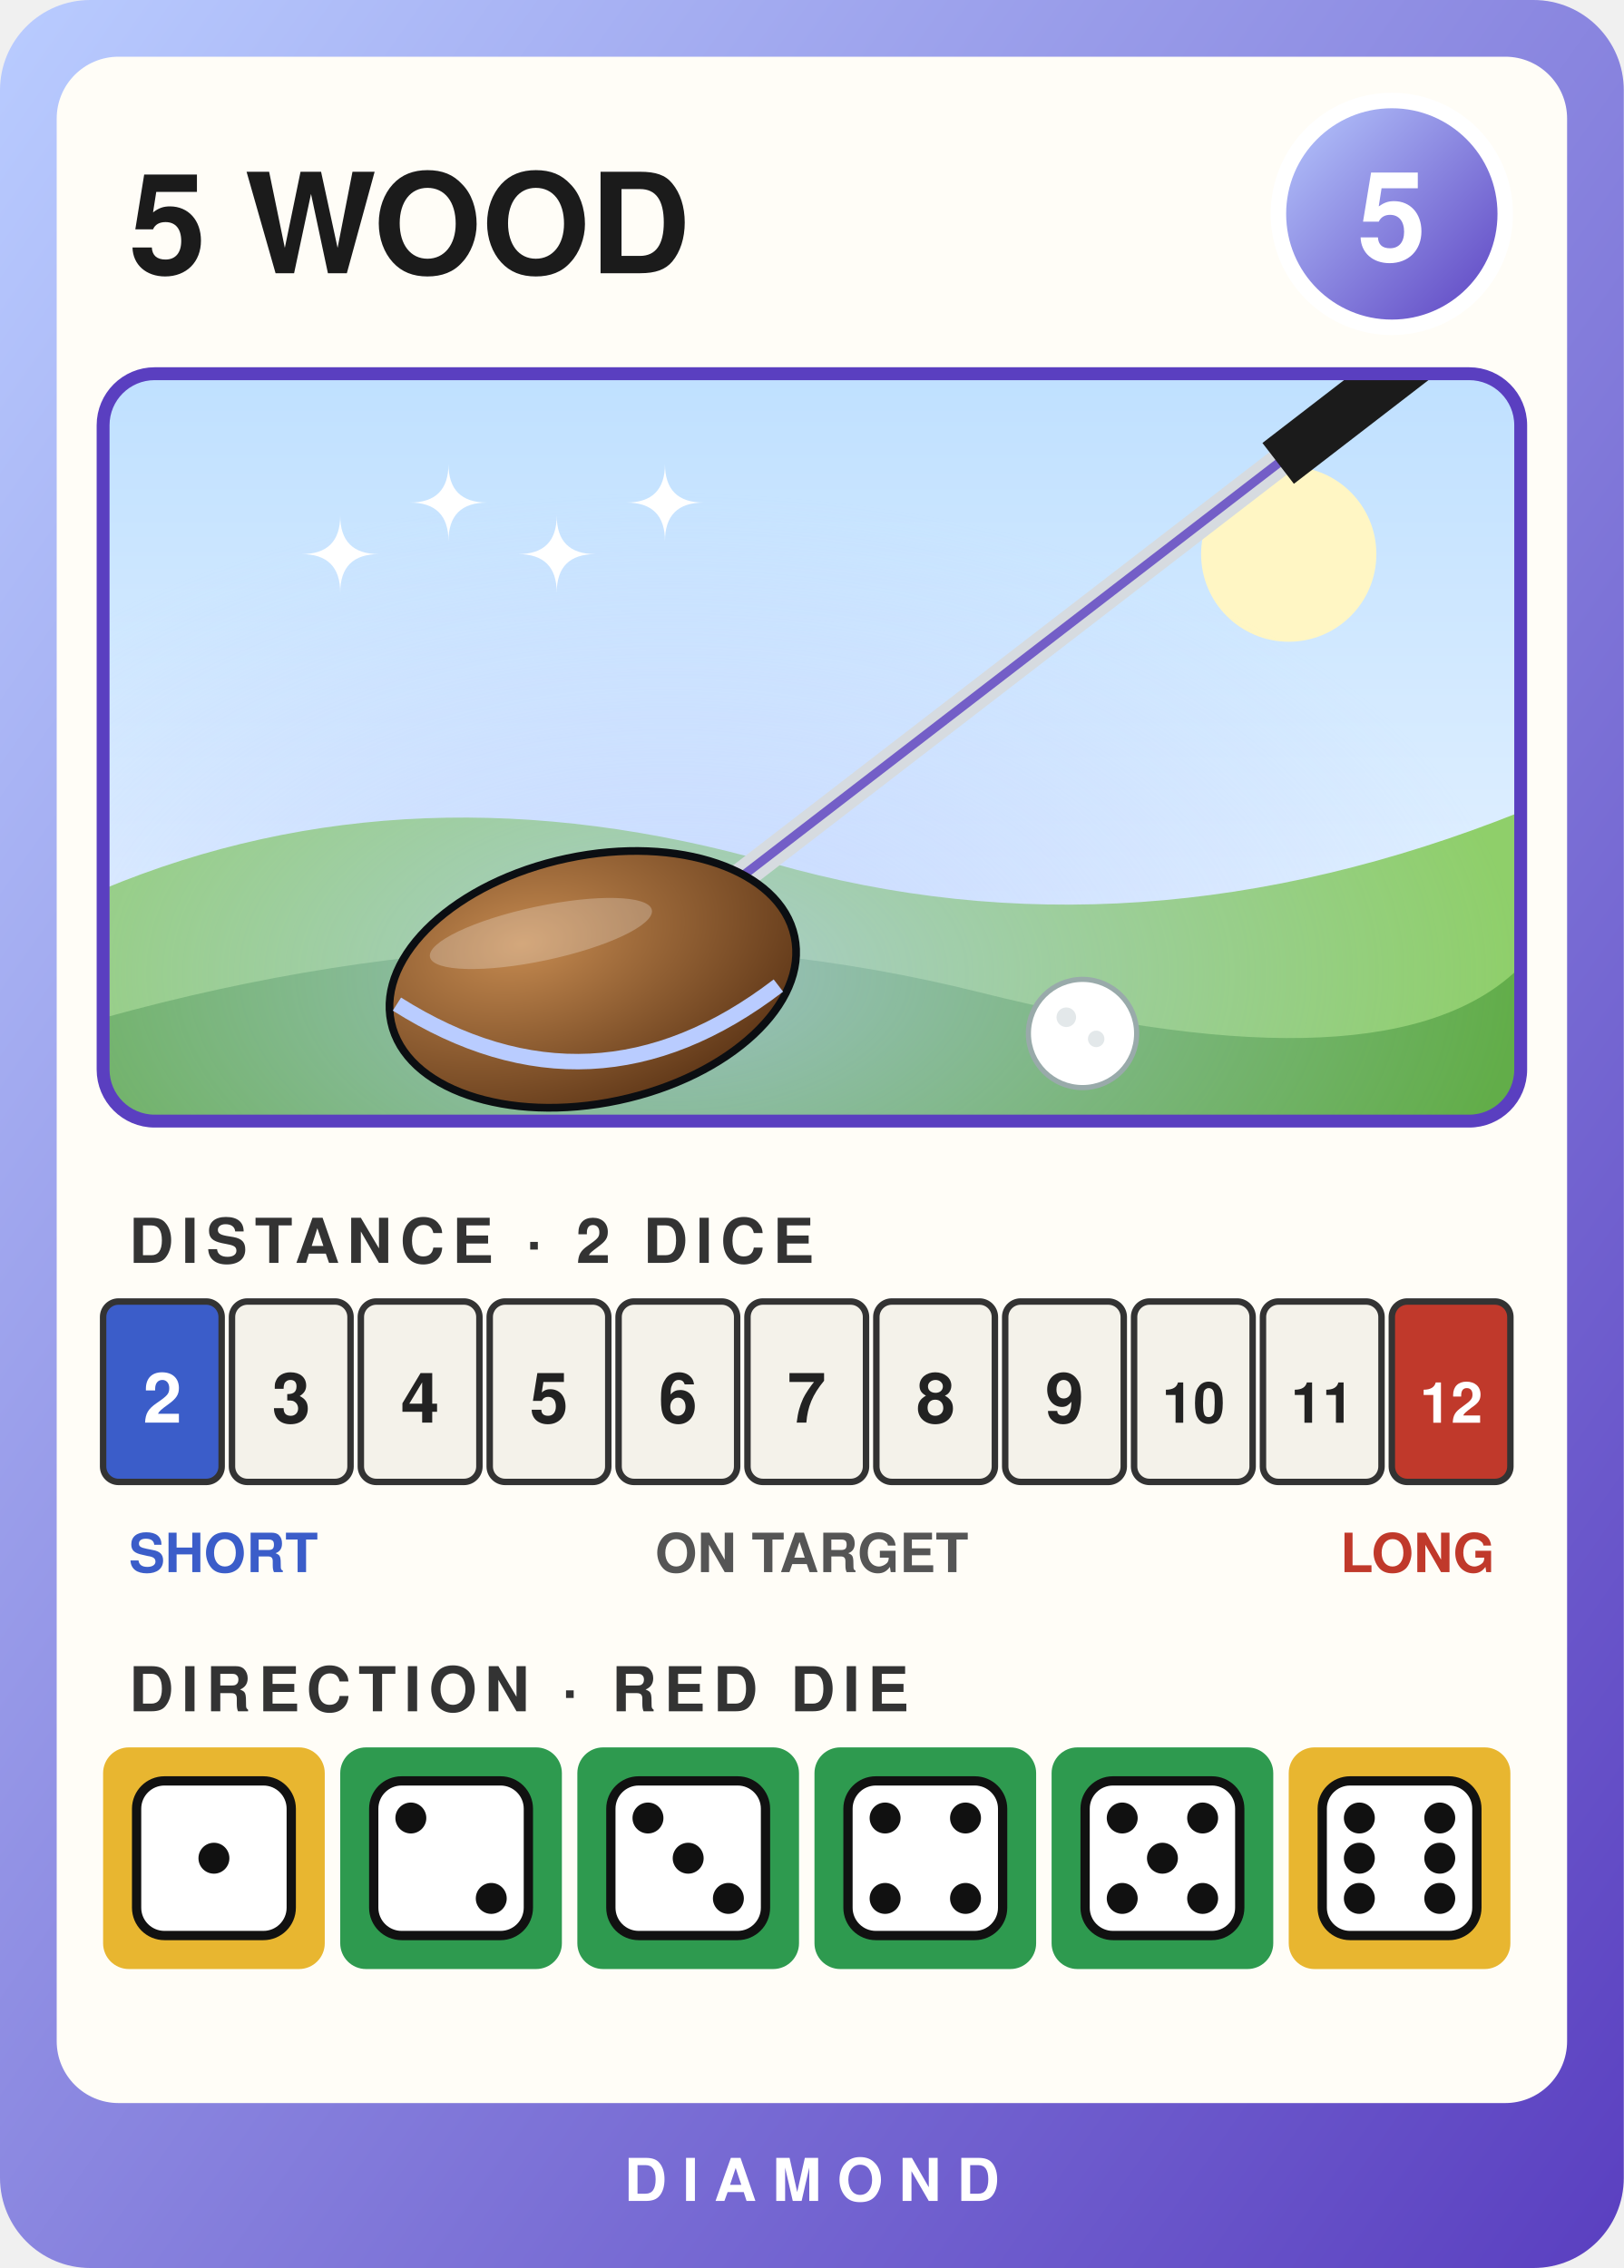
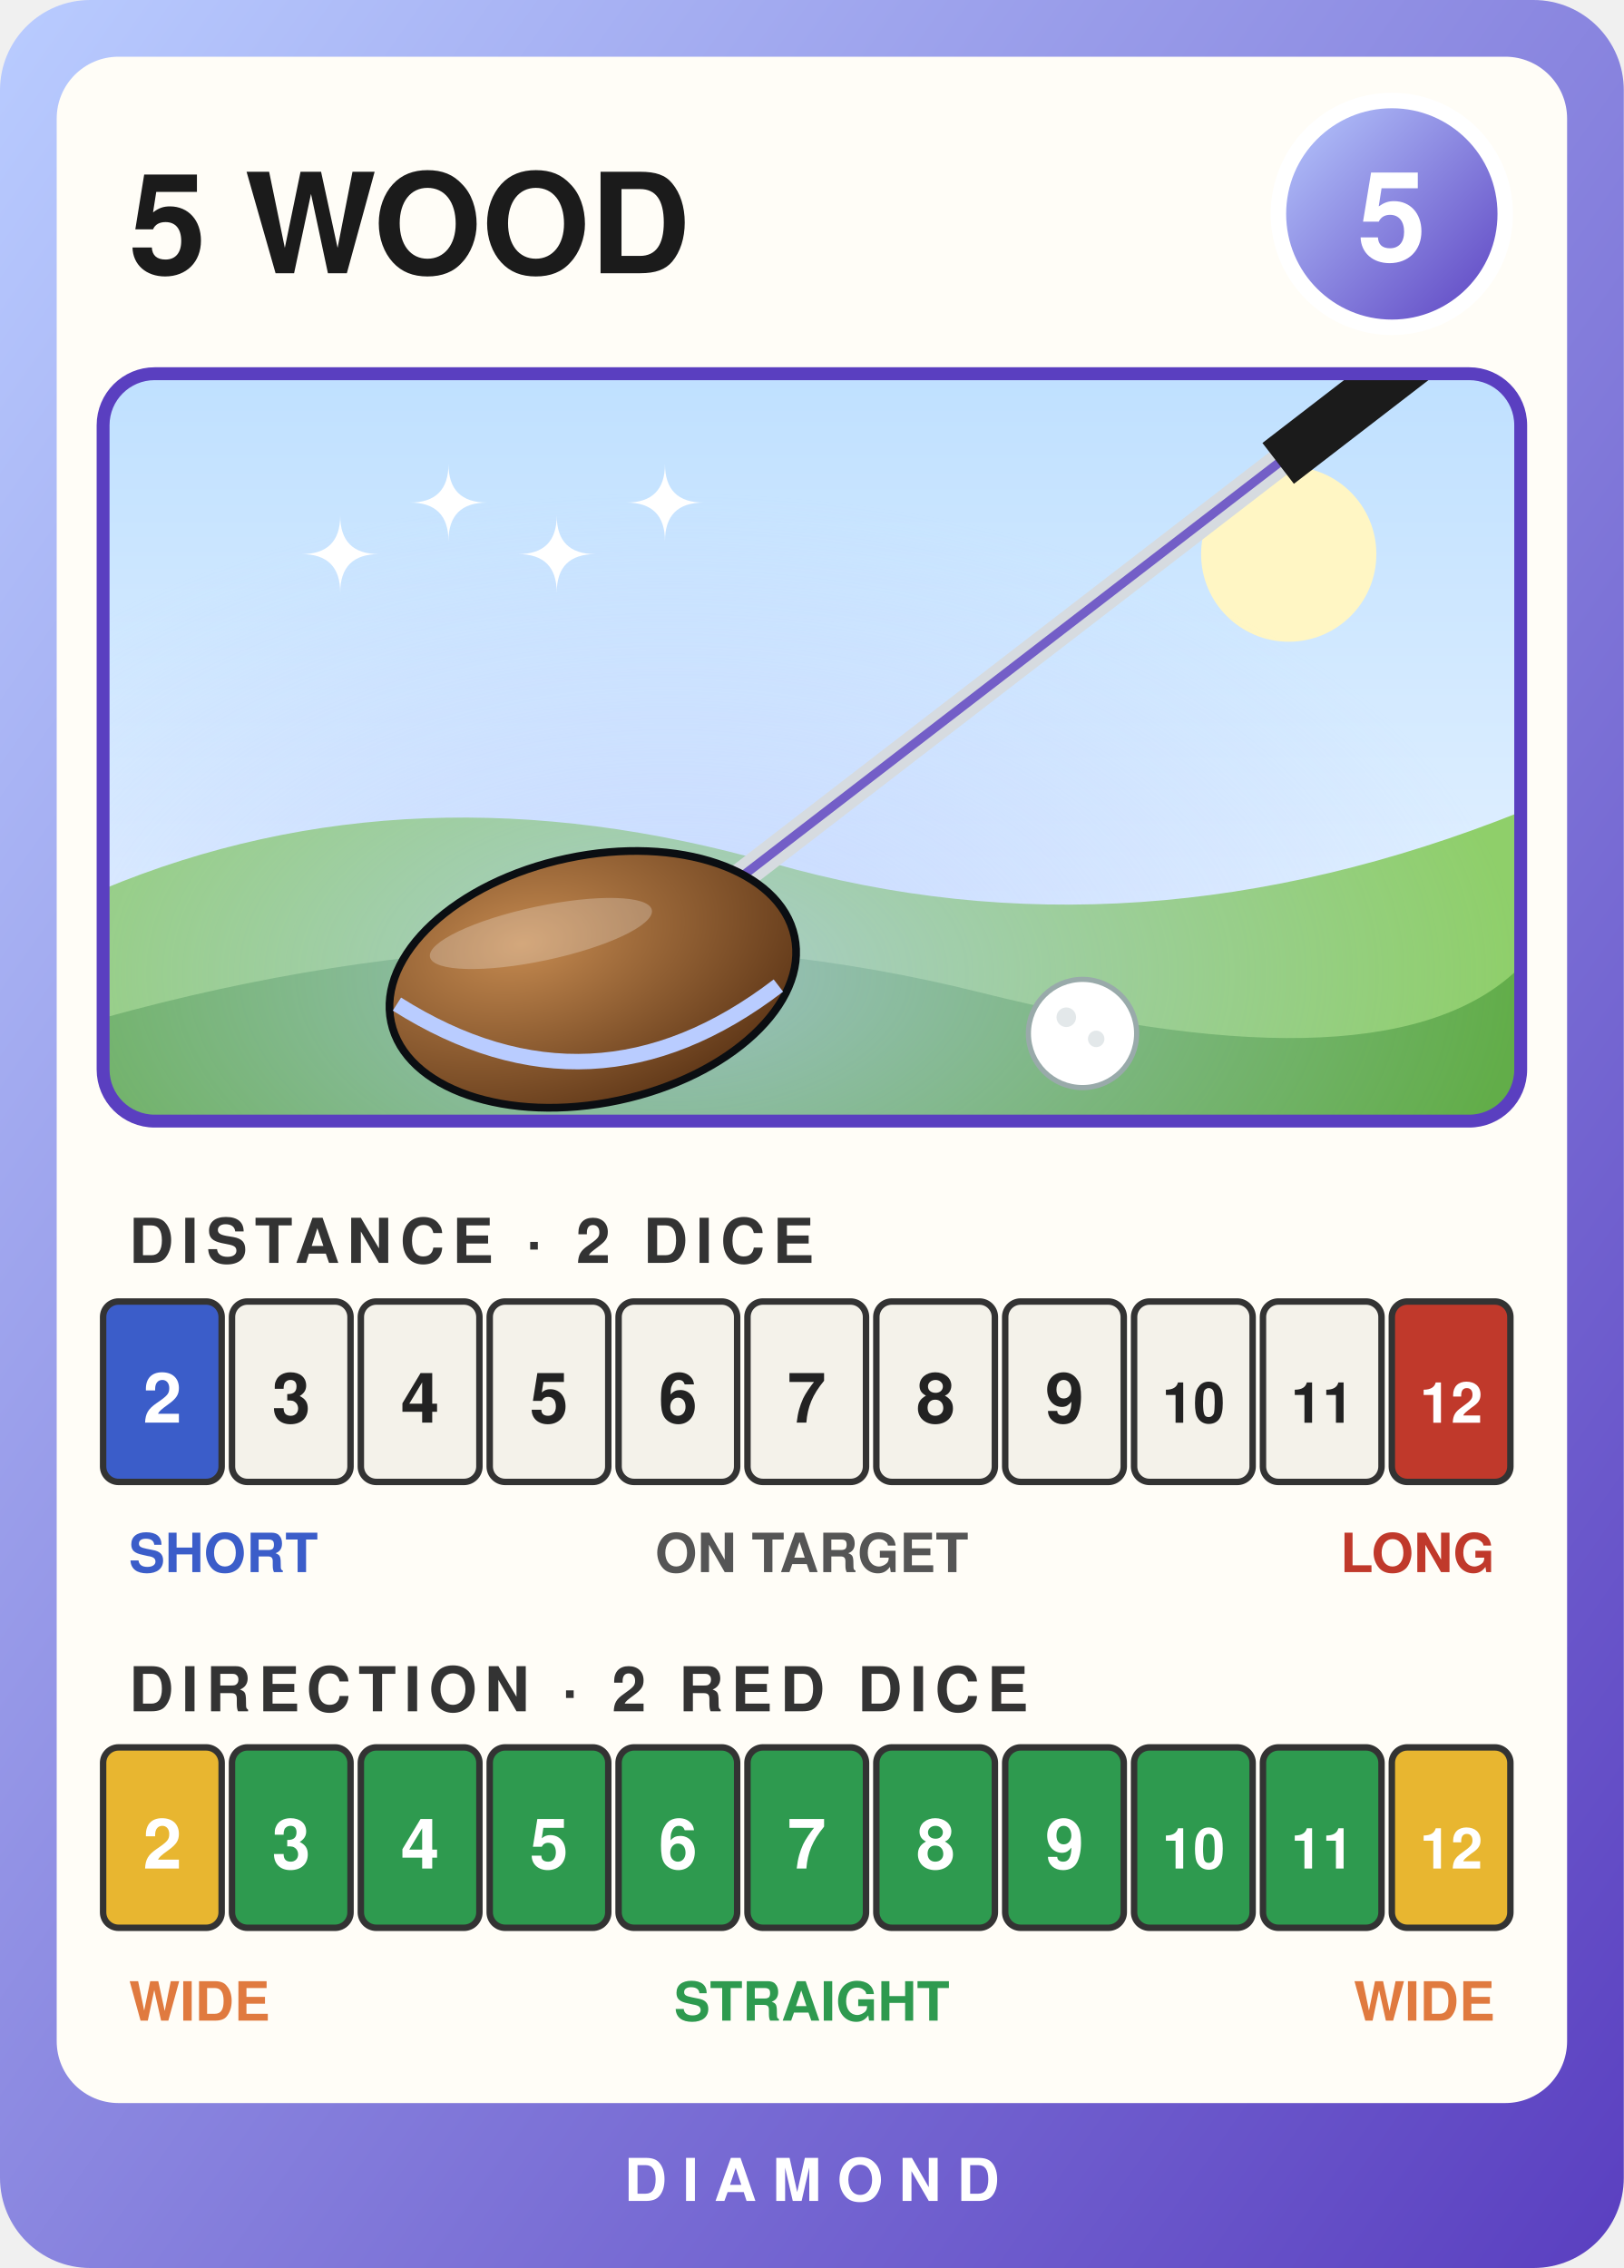
<svg xmlns="http://www.w3.org/2000/svg" width="63mm" height="88mm" viewBox="0 0 63 88" font-family="Helvetica, Arial, sans-serif">
  <defs>
    <linearGradient id="frw55" x1="0" y1="0" x2="1" y2="1">
      <stop offset="0" stop-color="#b9ccff" />
      <stop offset="1" stop-color="#5a3fc0" />
    </linearGradient>
    <clipPath id="artw55">
      <rect x="4" y="14.5" width="55" height="29" rx="2" />
    </clipPath>
  </defs>
  <rect width="63" height="88" rx="3.5" fill="url(#frw55)" />
  <rect x="2.2" y="2.2" width="58.6" height="79.4" rx="2.4" fill="#fffdf7" />
  <text x="5" y="10.6" font-size="5.4" font-weight="800" fill="#1b1b1b">5 WOOD</text>
  <circle cx="54" cy="8.3" r="4.4" fill="url(#frw55)" stroke="#fff" stroke-width="0.6" />
  <text x="54" y="10.1" text-anchor="middle" font-size="4.8" font-weight="800" fill="#fff">5</text>
  <g clip-path="url(#artw55)">
    <g transform="translate(4 14.5)">
      <defs>
        <linearGradient id="skyw55" x1="0" y1="0" x2="0" y2="1">
          <stop offset="0" stop-color="#bfe0ff" />
          <stop offset="1" stop-color="#f2f8ff" />
        </linearGradient>
        <linearGradient id="steelw55" x1="0" y1="0" x2="1" y2="1">
          <stop offset="0" stop-color="#f4f6f8" />
          <stop offset="0.5" stop-color="#b9c2ca" />
          <stop offset="1" stop-color="#6f7a84" />
        </linearGradient>
        <radialGradient id="headw55" cx="0.35" cy="0.3" r="0.8">
          <stop offset="0" stop-color="#5a6574" />
          <stop offset="1" stop-color="#11161d" />
        </radialGradient>
        <radialGradient id="woodw55" cx="0.35" cy="0.3" r="0.8">
          <stop offset="0" stop-color="#c58a50" />
          <stop offset="1" stop-color="#5a3315" />
        </radialGradient>
        <radialGradient id="gloww55" cx="0.4" cy="0.75" r="0.6">
          <stop offset="0" stop-color="#b9ccff" stop-opacity="0.65" />
          <stop offset="1" stop-color="#b9ccff" stop-opacity="0" />
        </radialGradient>
      </defs>
      <rect width="55" height="31" fill="url(#skyw55)" />
      <circle cx="46" cy="7" r="3.4" fill="#fff6c4" />
      <path d="M0 20 Q 12 15 26 19 T 55 17 V31 H0 Z" fill="#8fcf6a" />
      <path d="M0 25 Q 18 20 34 24 T 55 23 V31 H0 Z" fill="#62ad49" />
      <rect width="55" height="31" fill="url(#gloww55)" />
      <line x1="23.96" y1="20.14" x2="54" y2="-3" stroke="#d6dbe0" stroke-width="1.1" />
      <line x1="23.96" y1="20.14" x2="54" y2="-3" stroke="#5a3fc0" stroke-width="0.35" opacity="0.8" />
      <line x1="45.59" y1="3.48" x2="54" y2="-3" stroke="#1b1b1b" stroke-width="2" />
      <ellipse cx="19" cy="23.5" rx="8" ry="4.8" transform="rotate(-12 19 23.5)" fill="url(#woodw55)" stroke="#0b0e12" stroke-width="0.3" />
      <ellipse cx="17.4" cy="21.34" rx="4.4" ry="1.056" transform="rotate(-12 19 23.5)" fill="#fff" opacity="0.25" />
      <path d="M 11.4 24.46 Q 19 29.26 26.2 23.74" stroke="#b9ccff" stroke-width="0.6" fill="none" />
      <circle cx="38" cy="25.6" r="2.1" fill="#fff" stroke="#9aa" stroke-width="0.2" />
      <circle cx="37.37" cy="24.97" r="0.38" fill="#e3e8ea" />
      <circle cx="38.53" cy="25.81" r="0.32" fill="#e3e8ea" />
      <path d="M 9.2 5.5 Q 9.2 7 10.7 7 Q 9.2 7 9.2 8.5 Q 9.2 7 7.7 7 Q 9.2 7 9.2 5.5 Z" fill="#fff" />
      <path d="M 13.4 3.5 Q 13.4 5 14.9 5 Q 13.4 5 13.4 6.5 Q 13.4 5 11.9 5 Q 13.4 5 13.4 3.5 Z" fill="#fff" />
      <path d="M 17.6 5.5 Q 17.6 7 19.1 7 Q 17.6 7 17.6 8.5 Q 17.6 7 16.1 7 Q 17.6 7 17.6 5.5 Z" fill="#fff" />
      <path d="M 21.8 3.5 Q 21.8 5 23.3 5 Q 21.8 5 21.8 6.5 Q 21.8 5 20.3 5 Q 21.8 5 21.8 3.5 Z" fill="#fff" />
    </g>
  </g>
  <rect x="4" y="14.5" width="55" height="29" rx="2" fill="none" stroke="#5a3fc0" stroke-width="0.5" />
  <text x="5" y="49" font-size="2.4" font-weight="800" fill="#333" letter-spacing="0.3">DISTANCE · 2 DICE</text>
  <rect x="4" y="50.5" width="4.6" height="7" rx="0.6" fill="#3b5dc9" stroke="#333" stroke-width="0.25" />
  <text x="6.3" y="55.2" text-anchor="middle" font-size="2.7" font-weight="800" fill="#fff">2</text>
  <rect x="9" y="50.5" width="4.6" height="7" rx="0.6" fill="#f4f2ea" stroke="#333" stroke-width="0.25" />
  <text x="11.3" y="55.2" text-anchor="middle" font-size="2.7" font-weight="800" fill="#222">3</text>
  <rect x="14" y="50.5" width="4.6" height="7" rx="0.6" fill="#f4f2ea" stroke="#333" stroke-width="0.25" />
  <text x="16.3" y="55.2" text-anchor="middle" font-size="2.7" font-weight="800" fill="#222">4</text>
  <rect x="19" y="50.5" width="4.6" height="7" rx="0.6" fill="#f4f2ea" stroke="#333" stroke-width="0.25" />
  <text x="21.3" y="55.2" text-anchor="middle" font-size="2.7" font-weight="800" fill="#222">5</text>
  <rect x="24" y="50.5" width="4.6" height="7" rx="0.6" fill="#f4f2ea" stroke="#333" stroke-width="0.25" />
  <text x="26.3" y="55.2" text-anchor="middle" font-size="2.7" font-weight="800" fill="#222">6</text>
  <rect x="29" y="50.5" width="4.6" height="7" rx="0.6" fill="#f4f2ea" stroke="#333" stroke-width="0.25" />
  <text x="31.3" y="55.2" text-anchor="middle" font-size="2.7" font-weight="800" fill="#222">7</text>
  <rect x="34" y="50.5" width="4.6" height="7" rx="0.6" fill="#f4f2ea" stroke="#333" stroke-width="0.25" />
  <text x="36.3" y="55.2" text-anchor="middle" font-size="2.7" font-weight="800" fill="#222">8</text>
  <rect x="39" y="50.5" width="4.6" height="7" rx="0.6" fill="#f4f2ea" stroke="#333" stroke-width="0.25" />
  <text x="41.3" y="55.2" text-anchor="middle" font-size="2.7" font-weight="800" fill="#222">9</text>
  <rect x="44" y="50.5" width="4.6" height="7" rx="0.6" fill="#f4f2ea" stroke="#333" stroke-width="0.25" />
  <text x="46.3" y="55.2" text-anchor="middle" font-size="2.2" font-weight="800" fill="#222">10</text>
  <rect x="49" y="50.5" width="4.6" height="7" rx="0.6" fill="#f4f2ea" stroke="#333" stroke-width="0.25" />
  <text x="51.3" y="55.2" text-anchor="middle" font-size="2.2" font-weight="800" fill="#222">11</text>
  <rect x="54" y="50.5" width="4.6" height="7" rx="0.6" fill="#c0392b" stroke="#333" stroke-width="0.25" />
  <text x="56.3" y="55.2" text-anchor="middle" font-size="2.2" font-weight="800" fill="#fff">12</text>
  <text x="5" y="61" font-size="2.1" fill="#3b5dc9" font-weight="800">SHORT</text>
  <text x="31.5" y="61" text-anchor="middle" font-size="2.1" fill="#555" font-weight="800">ON TARGET</text>
  <text x="58" y="61" text-anchor="end" font-size="2.1" fill="#c0392b" font-weight="800">LONG</text>
-   <text x="5" y="66.4" font-size="2.4" font-weight="800" fill="#333" letter-spacing="0.3">DIRECTION · RED DIE</text>
-   <rect x="4" y="67.8" width="8.6" height="8.6" rx="1" fill="#e8b630" />
-   <rect x="5.3" y="69.1" width="6" height="6" rx="1.08" fill="#fff" stroke="#111" stroke-width="0.36" />
-   <circle cx="8.3" cy="72.1" r="0.6" fill="#111" />
-   <rect x="13.2" y="67.8" width="8.6" height="8.6" rx="1" fill="#2e9a4f" />
-   <rect x="14.5" y="69.1" width="6" height="6" rx="1.08" fill="#fff" stroke="#111" stroke-width="0.36" />
-   <circle cx="15.94" cy="70.54" r="0.6" fill="#111" />
-   <circle cx="19.06" cy="73.66" r="0.6" fill="#111" />
-   <rect x="22.4" y="67.8" width="8.6" height="8.6" rx="1" fill="#2e9a4f" />
-   <rect x="23.7" y="69.1" width="6" height="6" rx="1.08" fill="#fff" stroke="#111" stroke-width="0.36" />
-   <circle cx="25.14" cy="70.54" r="0.6" fill="#111" />
-   <circle cx="26.7" cy="72.1" r="0.6" fill="#111" />
-   <circle cx="28.26" cy="73.66" r="0.6" fill="#111" />
-   <rect x="31.6" y="67.8" width="8.6" height="8.6" rx="1" fill="#2e9a4f" />
-   <rect x="32.9" y="69.1" width="6" height="6" rx="1.08" fill="#fff" stroke="#111" stroke-width="0.36" />
-   <circle cx="34.34" cy="70.54" r="0.6" fill="#111" />
-   <circle cx="37.46" cy="70.54" r="0.6" fill="#111" />
-   <circle cx="34.34" cy="73.66" r="0.6" fill="#111" />
-   <circle cx="37.46" cy="73.66" r="0.6" fill="#111" />
-   <rect x="40.8" y="67.8" width="8.6" height="8.6" rx="1" fill="#2e9a4f" />
-   <rect x="42.1" y="69.1" width="6" height="6" rx="1.08" fill="#fff" stroke="#111" stroke-width="0.36" />
-   <circle cx="43.54" cy="70.54" r="0.6" fill="#111" />
-   <circle cx="46.66" cy="70.54" r="0.6" fill="#111" />
-   <circle cx="45.1" cy="72.1" r="0.6" fill="#111" />
-   <circle cx="43.54" cy="73.66" r="0.6" fill="#111" />
-   <circle cx="46.66" cy="73.66" r="0.6" fill="#111" />
-   <rect x="50" y="67.8" width="8.6" height="8.6" rx="1" fill="#e8b630" />
-   <rect x="51.3" y="69.1" width="6" height="6" rx="1.08" fill="#fff" stroke="#111" stroke-width="0.36" />
-   <circle cx="52.74" cy="70.54" r="0.6" fill="#111" />
-   <circle cx="55.86" cy="70.54" r="0.6" fill="#111" />
-   <circle cx="52.74" cy="72.1" r="0.6" fill="#111" />
-   <circle cx="55.86" cy="72.1" r="0.6" fill="#111" />
-   <circle cx="52.74" cy="73.66" r="0.6" fill="#111" />
-   <circle cx="55.86" cy="73.66" r="0.6" fill="#111" />
+   <text x="5" y="66.4" font-size="2.4" font-weight="800" fill="#333" letter-spacing="0.3">DIRECTION · 2 RED DICE</text>
+   <rect x="4" y="67.8" width="4.6" height="7" rx="0.6" fill="#e8b630" stroke="#333" stroke-width="0.25" />
+   <text x="6.3" y="72.5" text-anchor="middle" font-size="2.7" font-weight="800" fill="#fff">2</text>
+   <rect x="9" y="67.8" width="4.6" height="7" rx="0.6" fill="#2e9a4f" stroke="#333" stroke-width="0.25" />
+   <text x="11.3" y="72.5" text-anchor="middle" font-size="2.7" font-weight="800" fill="#fff">3</text>
+   <rect x="14" y="67.8" width="4.6" height="7" rx="0.6" fill="#2e9a4f" stroke="#333" stroke-width="0.25" />
+   <text x="16.3" y="72.5" text-anchor="middle" font-size="2.7" font-weight="800" fill="#fff">4</text>
+   <rect x="19" y="67.8" width="4.6" height="7" rx="0.6" fill="#2e9a4f" stroke="#333" stroke-width="0.25" />
+   <text x="21.3" y="72.5" text-anchor="middle" font-size="2.7" font-weight="800" fill="#fff">5</text>
+   <rect x="24" y="67.8" width="4.6" height="7" rx="0.6" fill="#2e9a4f" stroke="#333" stroke-width="0.25" />
+   <text x="26.3" y="72.5" text-anchor="middle" font-size="2.7" font-weight="800" fill="#fff">6</text>
+   <rect x="29" y="67.8" width="4.6" height="7" rx="0.6" fill="#2e9a4f" stroke="#333" stroke-width="0.25" />
+   <text x="31.3" y="72.5" text-anchor="middle" font-size="2.7" font-weight="800" fill="#fff">7</text>
+   <rect x="34" y="67.8" width="4.6" height="7" rx="0.6" fill="#2e9a4f" stroke="#333" stroke-width="0.25" />
+   <text x="36.3" y="72.5" text-anchor="middle" font-size="2.7" font-weight="800" fill="#fff">8</text>
+   <rect x="39" y="67.8" width="4.6" height="7" rx="0.6" fill="#2e9a4f" stroke="#333" stroke-width="0.25" />
+   <text x="41.3" y="72.5" text-anchor="middle" font-size="2.7" font-weight="800" fill="#fff">9</text>
+   <rect x="44" y="67.8" width="4.6" height="7" rx="0.6" fill="#2e9a4f" stroke="#333" stroke-width="0.25" />
+   <text x="46.3" y="72.5" text-anchor="middle" font-size="2.2" font-weight="800" fill="#fff">10</text>
+   <rect x="49" y="67.8" width="4.6" height="7" rx="0.6" fill="#2e9a4f" stroke="#333" stroke-width="0.25" />
+   <text x="51.3" y="72.5" text-anchor="middle" font-size="2.2" font-weight="800" fill="#fff">11</text>
+   <rect x="54" y="67.8" width="4.6" height="7" rx="0.6" fill="#e8b630" stroke="#333" stroke-width="0.25" />
+   <text x="56.3" y="72.5" text-anchor="middle" font-size="2.2" font-weight="800" fill="#fff">12</text>
+   <text x="5" y="78.4" font-size="2.1" fill="#e07a3f" font-weight="800">WIDE</text>
+   <text x="31.5" y="78.4" text-anchor="middle" font-size="2.1" fill="#2e9a4f" font-weight="800">STRAIGHT</text>
+   <text x="58" y="78.4" text-anchor="end" font-size="2.1" fill="#e07a3f" font-weight="800">WIDE</text>
  <text x="31.5" y="85.4" text-anchor="middle" font-size="2.3" font-weight="800" fill="#fff" letter-spacing="0.6">DIAMOND</text>
</svg>
